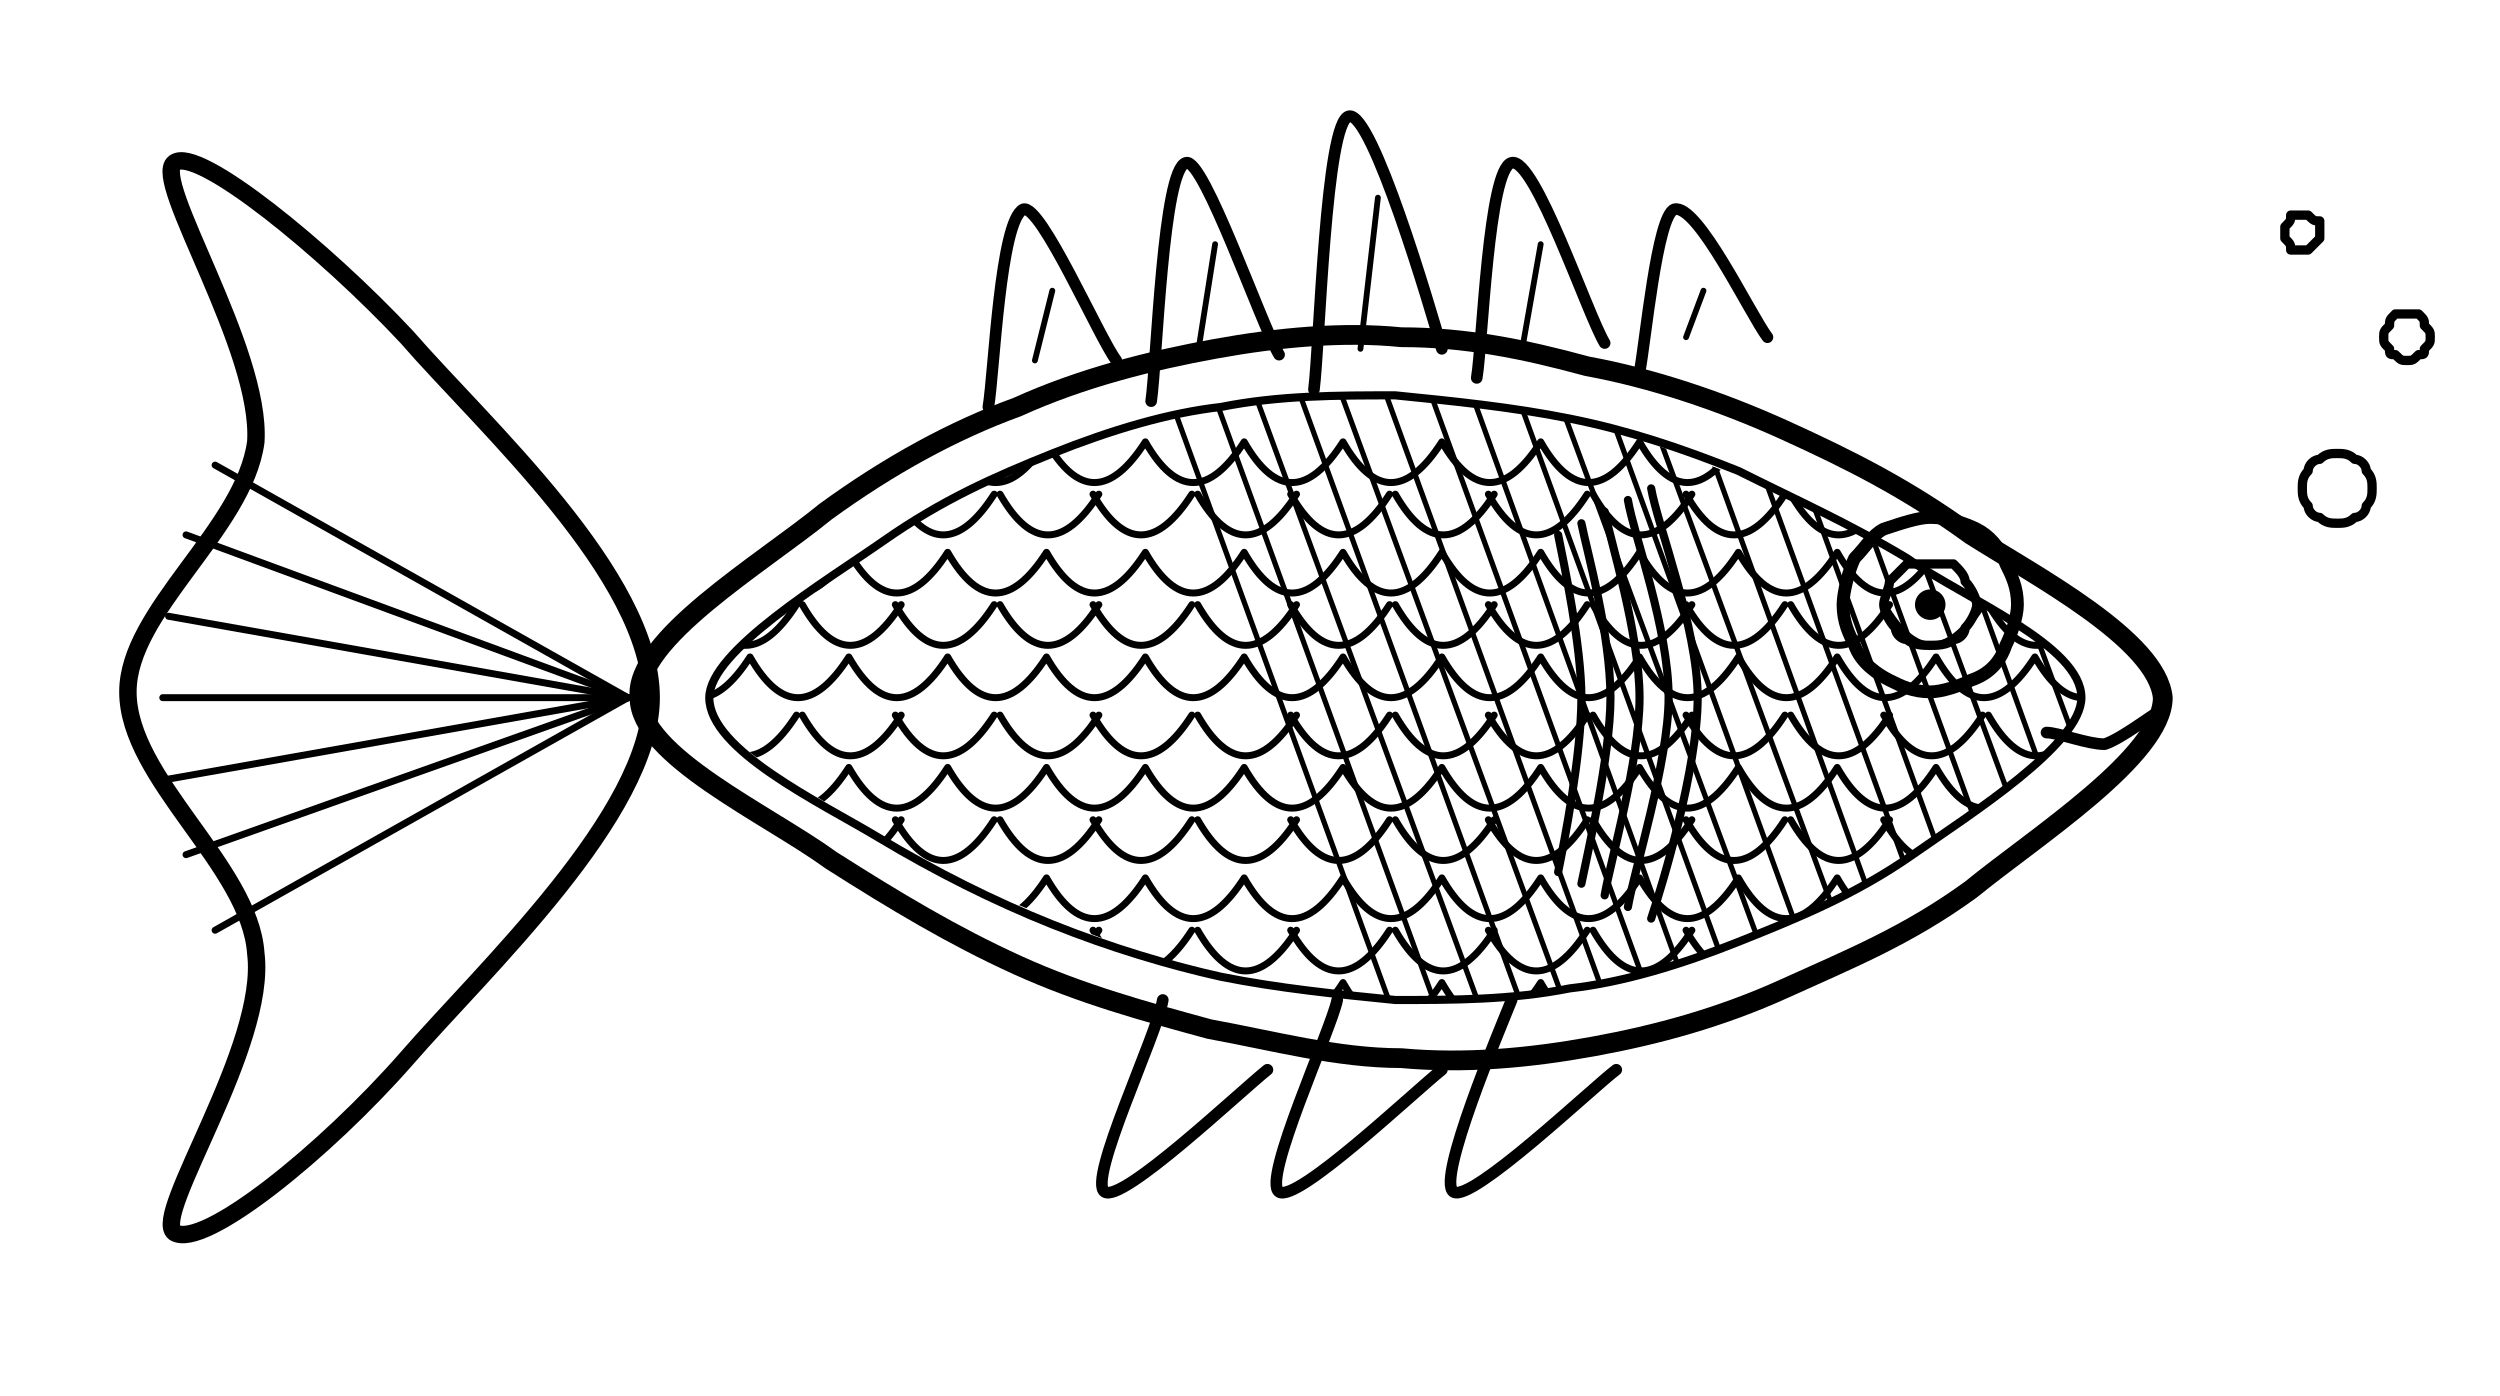
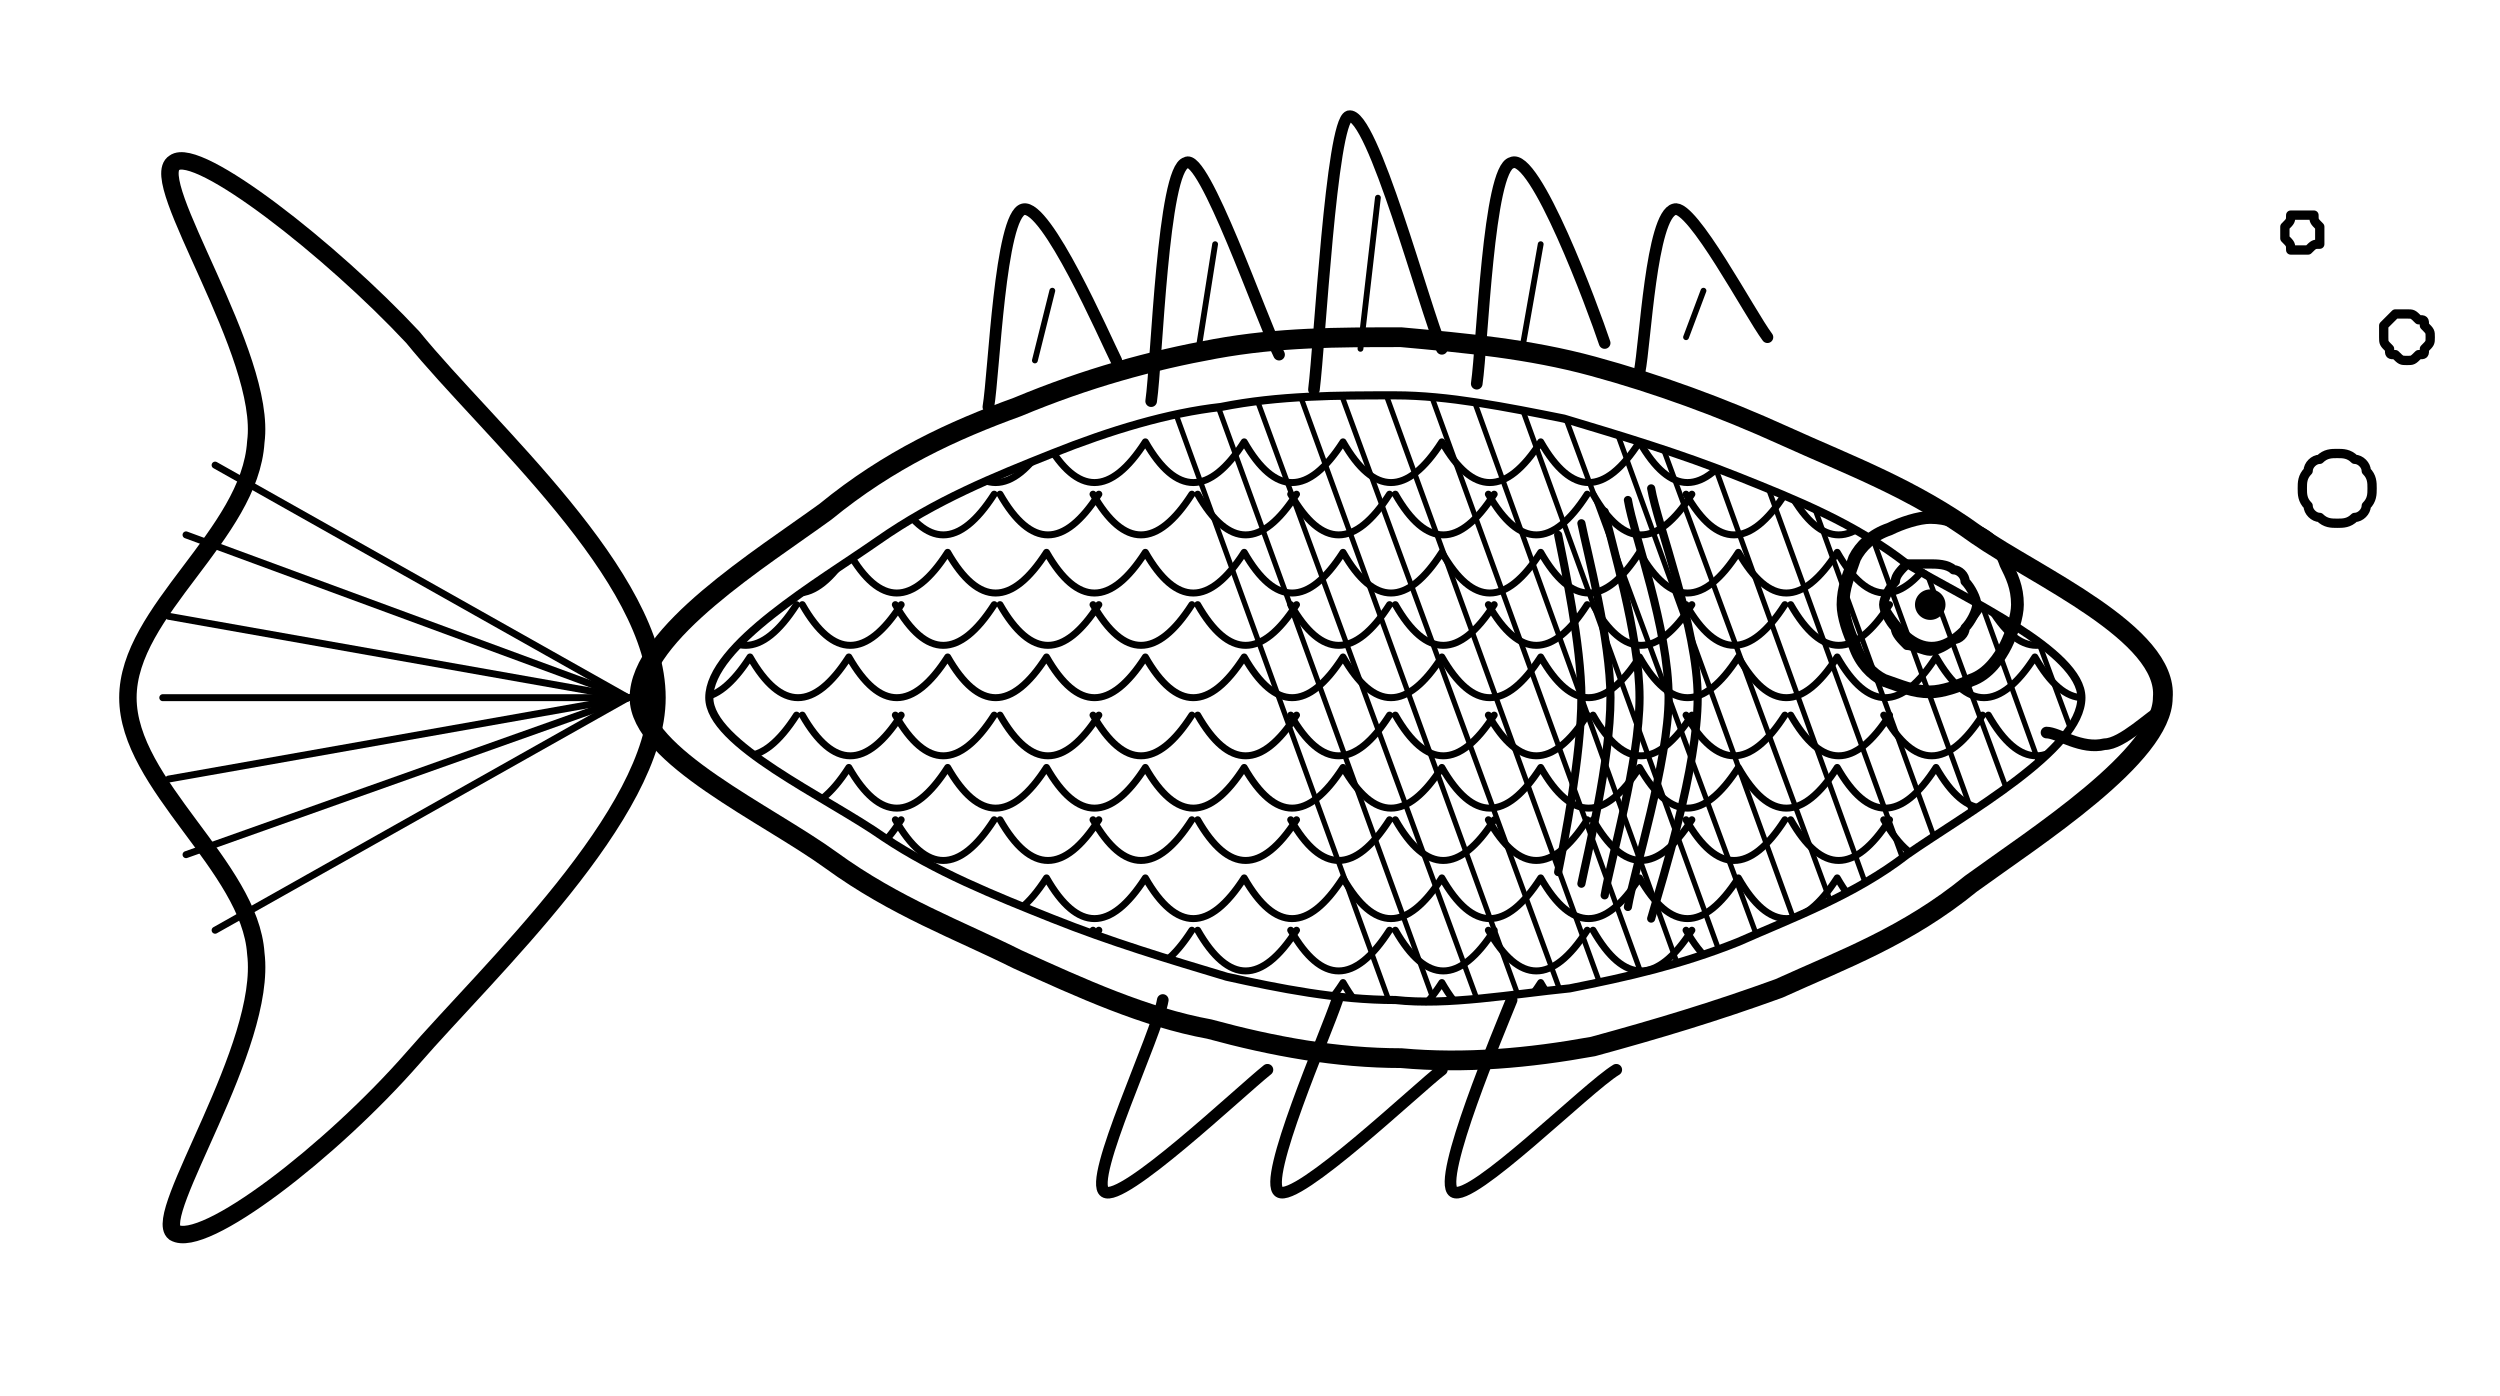
<svg xmlns="http://www.w3.org/2000/svg" viewBox="0 0 430 240" fill="none" stroke="currentColor" stroke-linecap="round" stroke-linejoin="round" aria-hidden="true" focusable="false">
-   <path d="M110 120C109 110 131 97 142 88C153 80 164 74 175 70C186 65 198 62 209 60C220 58 231 57 241 58C252 58 262 60 273 63C284 65 296 69 307 74C318 79 328 84 339 92C350 99 371 110 372 120C372 130 350 144 339 153C328 161 318 165 307 170C296 175 285 178 274 180C263 182 252 183 241 182C230 182 219 179 208 177C197 174 186 171 175 166C164 161 154 155 143 148C132 140 110 130 110 120Z" stroke-width="3.4" />
-   <path d="M122 120C122 112 142 100 152 93C162 86 171 82 181 78C191 74 201 71 210 70C220 68 230 68 240 68C250 69 260 70 270 72C280 74 289 77 299 81C309 86 318 90 328 96C338 103 358 111 358 120C358 128 339 140 329 147C319 154 309 158 299 162C289 166 279 169 270 170C260 172 250 172 240 172C230 171 220 170 210 168C201 166 191 163 181 159C171 155 161 150 151 144C141 138 122 129 122 120Z" stroke-width="1.4" />
+   <path d="M110 120C110 109 131 96 142 88C153 79 164 74 175 70C187 65 198 62 209 60C220 58 230 58 241 58C252 59 263 60 274 63C285 66 296 70 307 75C318 80 329 84 340 92C350 99 373 109 372 120C372 130 350 144 339 152C328 161 317 165 306 170C295 174 285 177 274 180C263 182 252 183 241 182C230 182 219 180 208 177C197 175 186 170 175 165C165 160 154 156 143 148C132 140 110 130 110 120Z" stroke-width="3.4" />
+   <path d="M122 120C122 111 141 100 151 93C161 86 171 82 181 78C191 74 201 71 210 70C220 68 230 68 240 68C249 68 259 70 269 72C279 75 289 78 299 82C309 86 319 90 328 97C338 103 358 112 358 120C358 129 338 140 328 147C319 154 308 158 299 162C289 166 280 168 270 170C260 171 249 173 240 172C230 172 220 170 211 168C201 165 191 162 181 158C171 154 161 150 152 144C142 137 122 128 122 120Z" stroke-width="1.4" />
  <clipPath id="fs1">
    <path d="M122 120C122 112 142 100 151 93C161 86 171 82 181 78C191 74 201 72 210 70C220 68 230 68 240 68C250 68 260 70 269 72C279 74 289 78 299 82C309 86 319 90 328 96C338 103 358 112 358 120C358 128 338 140 328 147C319 154 309 158 299 162C289 166 279 168 269 170C260 172 250 172 240 172C230 172 220 170 210 168C201 166 191 162 181 158C171 154 161 150 151 144C142 137 122 128 122 120Z" />
  </clipPath>
  <g clip-path="url(#fs1)">
    <path d="M112 76q8 14 17 0M129 76q8 14 17 0M146 76q8 14 17 0M163 76q8 14 17 0M180 76q8 14 17 0M197 76q8 14 17 0M214 76q8 14 17 0M231 76q8 14 17 0M248 76q8 14 17 0M265 76q8 14 17 0M282 76q8 14 17 0M299 76q8 14 17 0M316 76q8 14 17 0M333 76q8 14 17 0M350 76q8 14 17 0M367 76q8 14 17 0M120 85q8 14 17 0M138 85q8 14 17 0M154 85q8 14 17 0M172 85q8 14 17 0M188 85q8 14 17 0M206 85q8 14 17 0M222 85q8 14 17 0M240 85q8 14 17 0M256 85q8 14 17 0M274 85q8 14 17 0M290 85q8 14 17 0M308 85q8 14 17 0M324 85q8 14 17 0M342 85q8 14 17 0M358 85q8 14 17 0M112 95q8 14 17 0M129 95q8 14 17 0M146 95q8 14 17 0M163 95q8 14 17 0M180 95q8 14 17 0M197 95q8 14 17 0M214 95q8 14 17 0M231 95q8 14 17 0M248 95q8 14 17 0M265 95q8 14 17 0M282 95q8 14 17 0M299 95q8 14 17 0M316 95q8 14 17 0M333 95q8 14 17 0M350 95q8 14 17 0M367 95q8 14 17 0M120 104q8 14 17 0M138 104q8 14 17 0M154 104q8 14 17 0M172 104q8 14 17 0M188 104q8 14 17 0M206 104q8 14 17 0M222 104q8 14 17 0M240 104q8 14 17 0M256 104q8 14 17 0M274 104q8 14 17 0M290 104q8 14 17 0M308 104q8 14 17 0M324 104q8 14 17 0M342 104q8 14 17 0M358 104q8 14 17 0M112 113q8 14 17 0M129 113q8 14 17 0M146 113q8 14 17 0M163 113q8 14 17 0M180 113q8 14 17 0M197 113q8 14 17 0M214 113q8 14 17 0M231 113q8 14 17 0M248 113q8 14 17 0M265 113q8 14 17 0M282 113q8 14 17 0M299 113q8 14 17 0M316 113q8 14 17 0M333 113q8 14 17 0M350 113q8 14 17 0M367 113q8 14 17 0M120 123q8 14 17 0M138 123q8 14 17 0M154 123q8 14 17 0M172 123q8 14 17 0M188 123q8 14 17 0M206 123q8 14 17 0M222 123q8 14 17 0M240 123q8 14 17 0M256 123q8 14 17 0M274 123q8 14 17 0M290 123q8 14 17 0M308 123q8 14 17 0M324 123q8 14 17 0M342 123q8 14 17 0M358 123q8 14 17 0M112 132q8 14 17 0M129 132q8 14 17 0M146 132q8 14 17 0M163 132q8 14 17 0M180 132q8 14 17 0M197 132q8 14 17 0M214 132q8 14 17 0M231 132q8 14 17 0M248 132q8 14 17 0M265 132q8 14 17 0M282 132q8 14 17 0M299 132q8 14 17 0M316 132q8 14 17 0M333 132q8 14 17 0M350 132q8 14 17 0M367 132q8 14 17 0M120 141q8 14 17 0M138 141q8 14 17 0M154 141q8 14 17 0M172 141q8 14 17 0M188 141q8 14 17 0M206 141q8 14 17 0M222 141q8 14 17 0M240 141q8 14 17 0M256 141q8 14 17 0M274 141q8 14 17 0M290 141q8 14 17 0M308 141q8 14 17 0M324 141q8 14 17 0M342 141q8 14 17 0M358 141q8 14 17 0M112 151q8 14 17 0M129 151q8 14 17 0M146 151q8 14 17 0M163 151q8 14 17 0M180 151q8 14 17 0M197 151q8 14 17 0M214 151q8 14 17 0M231 151q8 14 17 0M248 151q8 14 17 0M265 151q8 14 17 0M282 151q8 14 17 0M299 151q8 14 17 0M316 151q8 14 17 0M333 151q8 14 17 0M350 151q8 14 17 0M367 151q8 14 17 0M120 160q8 14 17 0M138 160q8 14 17 0M154 160q8 14 17 0M172 160q8 14 17 0M188 160q8 14 17 0M206 160q8 14 17 0M222 160q8 14 17 0M240 160q8 14 17 0M256 160q8 14 17 0M274 160q8 14 17 0M290 160q8 14 17 0M308 160q8 14 17 0M324 160q8 14 17 0M342 160q8 14 17 0M358 160q8 14 17 0M112 169q8 14 17 0M129 169q8 14 17 0M146 169q8 14 17 0M163 169q8 14 17 0M180 169q8 14 17 0M197 169q8 14 17 0M214 169q8 14 17 0M231 169q8 14 17 0M248 169q8 14 17 0M265 169q8 14 17 0M282 169q8 14 17 0M299 169q8 14 17 0M316 169q8 14 17 0M333 169q8 14 17 0M350 169q8 14 17 0M367 169q8 14 17 0" stroke-width="1.2" />
    <path d="M365 5L426 174M358 8L419 176M351 10L413 178M345 12L406 181M338 15L399 183M332 17L393 185M325 20L386 188M318 22L380 190M312 24L373 193M305 27L367 195M299 29L360 197M292 32L353 200M286 34L347 202M279 36L340 205M272 39L334 207M266 41L327 209M259 44L321 212M253 46L314 214M246 48L307 217M240 51L301 219M233 53L294 221M226 55L288 224M220 58L281 226M213 60L275 229M207 63L268 231M200 65L261 233" stroke-width="0.9" />
  </g>
-   <path d="M284 84C285 90 292 108 292 120C292 132 286 152 284 158" stroke-width="1.4" />
+   <path d="M284 84C285 90 292 108 292 120C292 132 286 151 284 158" stroke-width="1.4" />
  <path d="M280 86C281 92 287 108 287 120C287 131 281 150 280 156" stroke-width="1.4" />
  <path d="M276 88C277 93 282 109 282 120C282 131 277 148 276 154" stroke-width="1.4" />
-   <path d="M272 90C273 95 277 109 277 120C277 130 273 147 272 152" stroke-width="1.4" />
+   <path d="M272 90C273 95 277 110 277 120C277 131 273 147 272 152" stroke-width="1.4" />
  <path d="M268 92C269 97 272 111 272 120C272 130 269 145 268 150" stroke-width="1.4" />
-   <path d="M347 104C347 106 346 109 345 111C344 114 342 116 339 117C337 118 334 119 332 119C329 119 327 118 325 117C323 116 320 114 319 111C318 109 317 107 317 104C317 102 318 98 319 96C321 94 322 92 324 91C327 90 330 89 332 89C335 89 338 90 340 91C342 92 344 94 345 97C346 99 347 101 347 104Z" stroke-width="2.2" />
-   <path d="M340 104C340 105 339 107 338 108C338 109 337 110 336 110C335 111 333 111 332 111C331 111 329 111 328 110C327 110 326 109 326 108C325 107 324 105 324 104C324 103 325 101 325 100C326 99 327 98 328 97C329 97 331 97 332 97C333 97 335 97 336 97C337 98 338 99 338 100C339 101 340 103 340 104Z" stroke-width="1.6" />
+   <path d="M347 104C347 106 346 109 345 111C344 113 342 116 339 117C337 118 334 119 332 119C329 119 327 118 324 117C322 116 320 114 319 111C318 109 317 106 317 104C317 101 318 99 319 96C320 94 322 92 325 91C327 90 330 89 332 89C335 89 337 90 339 91C342 92 344 94 345 97C346 99 347 101 347 104Z" stroke-width="2.2" />
+   <path d="M340 104C340 105 339 107 338 108C338 109 337 110 336 110C335 111 333 112 332 112C331 112 329 111 328 111C327 110 326 109 326 108C325 107 324 105 324 104C324 103 325 101 326 100C326 99 327 98 328 97C329 97 331 97 332 97C333 97 335 97 336 98C337 98 338 99 338 100C339 101 340 103 340 104Z" stroke-width="1.6" />
  <path d="M332 104h0" stroke-width="5.25" />
-   <path d="M372 122C370 123 365 127 362 128C359 128 354 126 352 126" stroke-width="2" />
-   <path d="M170 70C171 64 172 38 176 36C179 35 189 58 192 62" stroke-width="2" />
+   <path d="M372 122C370 123 365 128 362 128C358 129 354 126 352 126" stroke-width="2" />
+   <path d="M170 70C171 64 172 37 176 36C180 35 190 58 192 62" stroke-width="2" />
  <line x1="178" y1="62" x2="181" y2="50" stroke-width="1" />
-   <path d="M198 69C199 62 200 29 204 28C207 27 217 56 220 61" stroke-width="2" />
+   <path d="M198 69C199 62 200 29 204 28C207 26 217 55 220 61" stroke-width="2" />
  <line x1="206" y1="61" x2="209" y2="42" stroke-width="1" />
-   <path d="M226 67C227 59 228 21 232 20C236 19 246 53 248 60" stroke-width="2" />
+   <path d="M226 67C227 59 229 21 232 20C236 19 245 53 248 60" stroke-width="2" />
  <line x1="234" y1="60" x2="237" y2="34" stroke-width="1" />
-   <path d="M254 65C255 59 256 29 260 28C264 27 273 54 276 59" stroke-width="2" />
+   <path d="M254 66C255 59 256 29 260 28C264 26 274 53 276 59" stroke-width="2" />
  <line x1="262" y1="59" x2="265" y2="42" stroke-width="1" />
-   <path d="M282 64C283 59 285 37 288 36C292 35 301 54 304 58" stroke-width="2" />
+   <path d="M282 64C283 59 284 37 288 36C291 35 301 54 304 58" stroke-width="2" />
  <line x1="290" y1="58" x2="293" y2="50" stroke-width="1" />
  <path d="M200 172C199 178 187 203 190 205C193 207 213 188 218 184" stroke-width="2" />
-   <path d="M230 172C229 177 217 203 220 205C223 207 243 188 248 184" stroke-width="2" />
-   <path d="M260 172C258 177 247 203 250 205C253 207 274 187 278 184" stroke-width="2" />
-   <path d="M112 120C112 99 83 73 70 58C56 43 34 25 30 28C26 31 45 60 44 76C42 91 22 105 22 119C22 134 43 149 44 164C46 180 26 209 30 212C35 215 56 198 70 182C83 167 112 140 112 120Z" stroke-width="3" />
+   <path d="M230 172C228 178 217 203 220 205C223 207 244 187 248 184" stroke-width="2" />
+   <path d="M260 172C258 177 247 203 250 205C253 207 273 187 278 184" stroke-width="2" />
+   <path d="M113 120C113 99 84 74 71 58C57 43 34 25 30 28C25 31 46 61 44 76C43 92 22 105 22 120C22 135 43 149 44 164C46 180 26 209 30 212C35 215 57 198 71 182C84 167 113 140 113 120Z" stroke-width="3" />
  <line x1="108" y1="120" x2="37" y2="80" stroke-width="1.2" />
  <line x1="108" y1="120" x2="32" y2="92" stroke-width="1.2" />
  <line x1="108" y1="120" x2="29" y2="106" stroke-width="1.2" />
  <line x1="108" y1="120" x2="28" y2="120" stroke-width="1.2" />
  <line x1="108" y1="120" x2="29" y2="134" stroke-width="1.2" />
  <line x1="108" y1="120" x2="32" y2="147" stroke-width="1.2" />
  <line x1="108" y1="120" x2="37" y2="160" stroke-width="1.2" />
  <path d="M408 84C408 85 408 86 407 87C407 88 406 89 405 89C404 90 403 90 402 90C401 90 400 90 399 89C398 89 397 88 397 87C396 86 396 85 396 84C396 83 396 82 397 81C397 80 398 79 399 79C400 78 401 78 402 78C403 78 404 78 405 79C406 79 407 80 407 81C408 82 408 83 408 84Z" stroke-width="1.6" />
-   <path d="M418 58C418 59 418 59 417 60C417 61 417 61 416 61C415 62 415 62 414 62C413 62 413 62 412 61C411 61 411 61 411 60C410 59 410 59 410 58C410 57 410 57 411 56C411 55 411 55 412 54C413 54 413 54 414 54C415 54 415 54 416 54C417 55 417 55 417 56C418 57 418 57 418 58Z" stroke-width="1.6" />
-   <path d="M399 40C399 40 399 41 399 41C398 42 398 42 397 43C397 43 397 43 396 43C396 43 395 43 394 43C394 42 394 42 393 41C393 41 393 41 393 40C393 40 393 39 393 39C394 38 394 38 394 37C395 37 396 37 396 37C397 37 397 37 397 37C398 38 398 38 399 38C399 39 399 39 399 40Z" stroke-width="1.6" />
+   <path d="M418 58C418 59 418 59 417 60C417 61 417 61 416 61C415 62 415 62 414 62C413 62 413 62 412 61C411 61 411 61 411 60C410 59 410 59 410 58C410 57 410 57 410 56C411 55 411 55 412 54C413 54 413 54 414 54C415 54 415 54 416 55C417 55 417 55 417 56C418 57 418 57 418 58Z" stroke-width="1.6" />
+   <path d="M399 40C399 40 399 41 399 42C398 42 398 42 397 43C397 43 396 43 396 43C395 43 395 43 394 43C394 42 394 42 393 41C393 41 393 40 393 40C393 39 393 39 393 39C394 38 394 38 394 37C395 37 395 37 396 37C396 37 397 37 398 37C398 38 398 38 399 39C399 39 399 39 399 40Z" stroke-width="1.6" />
</svg>
